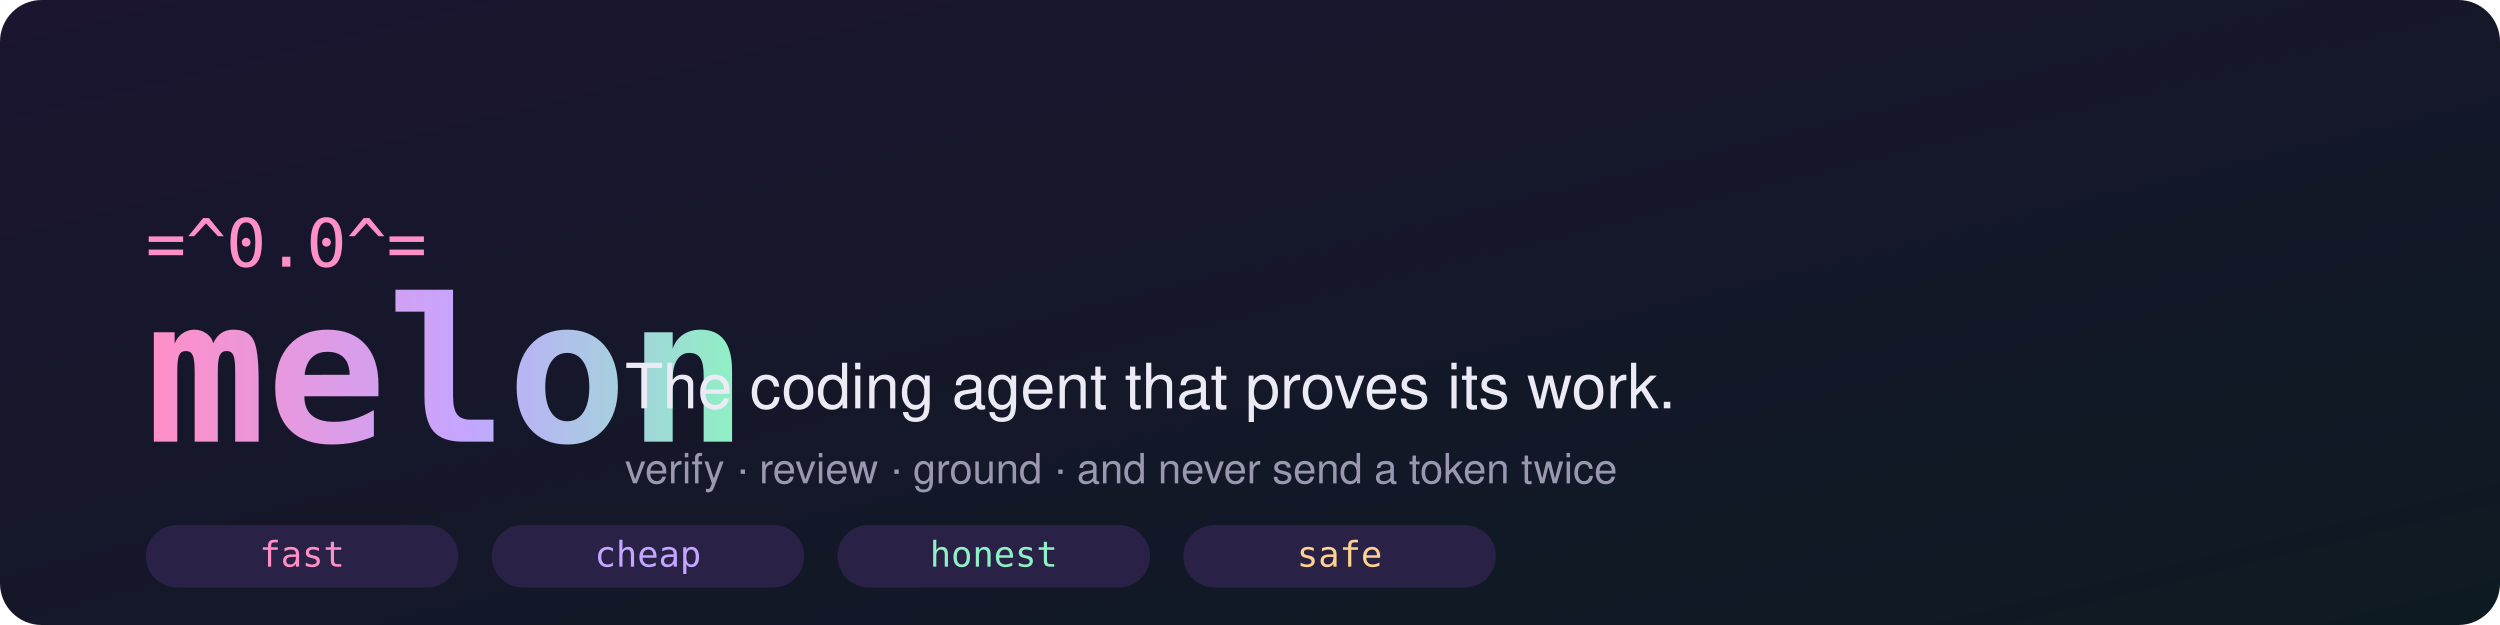
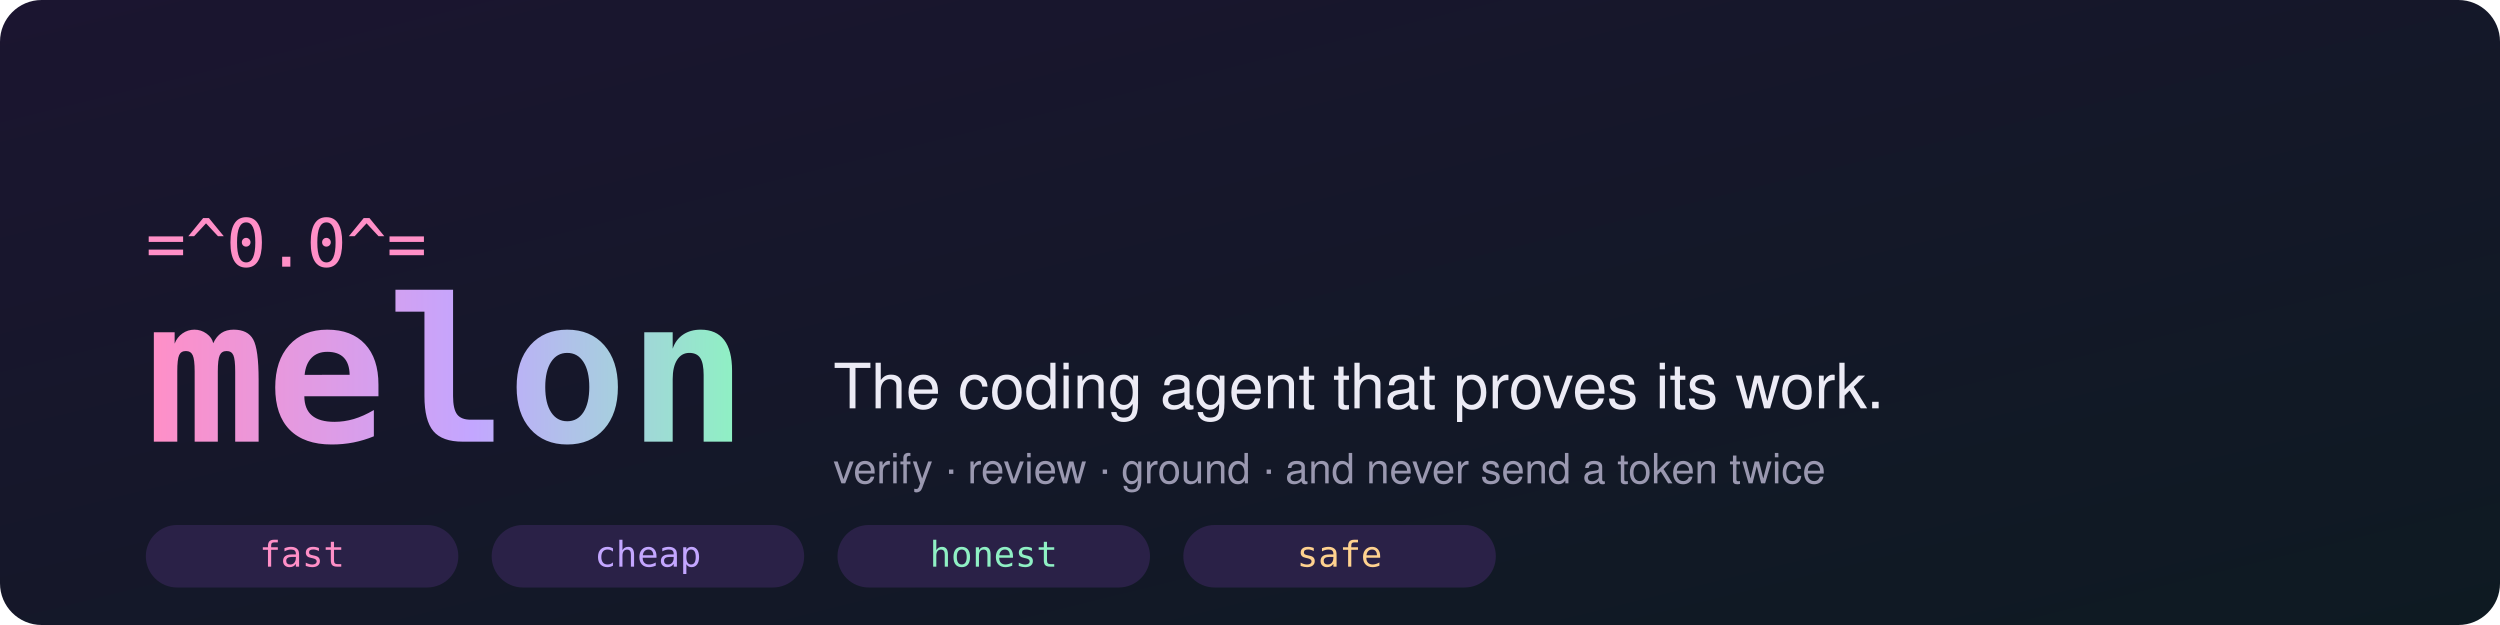
<svg xmlns="http://www.w3.org/2000/svg" width="1200" height="300" viewBox="0 0 1200 300" role="img" aria-label="melon, the coding agent that proves its work">
  <defs>
    <linearGradient id="bg" x1="0" y1="0" x2="1" y2="1">
      <stop offset="0" stop-color="#1b1530" />
      <stop offset="1" stop-color="#0e1a22" />
    </linearGradient>
    <linearGradient id="ink" x1="0" y1="0" x2="1" y2="0">
      <stop offset="0" stop-color="#ff8fc7" />
      <stop offset="0.55" stop-color="#c3a6ff" />
      <stop offset="1" stop-color="#8ff0c4" />
    </linearGradient>
  </defs>
  <rect width="1200" height="300" rx="20" fill="url(#bg)" />
  <text x="70" y="128" font-family="Menlo, Consolas, monospace" font-size="32" fill="#ff8fc7">=^0.0^=</text>
  <text x="70" y="212" font-family="Menlo, Consolas, monospace" font-size="96" font-weight="700" fill="url(#ink)">melon</text>
-   <text x="300" y="196" font-family="-apple-system, Segoe UI, Helvetica, Arial, sans-serif" font-size="30" fill="#ecebf5">The coding agent that proves its work.</text>
-   <text x="300" y="232" font-family="-apple-system, Segoe UI, Helvetica, Arial, sans-serif" font-size="20" fill="#9a98b0">verify · review · ground · and never send a token twice</text>
+   <text x="400" y="196" font-family="-apple-system, Segoe UI, Helvetica, Arial, sans-serif" font-size="30" fill="#ecebf5">The coding agent that proves its work.</text>
+   <text x="400" y="232" font-family="-apple-system, Segoe UI, Helvetica, Arial, sans-serif" font-size="20" fill="#9a98b0">verify · review · ground · and never send a token twice</text>
  <g font-family="Menlo, Consolas, monospace" font-size="17" text-anchor="middle">
    <rect x="70" y="252" width="150" height="30" rx="15" fill="#2a2147" />
    <text x="145" y="272" fill="#ff8fc7">fast</text>
    <rect x="236" y="252" width="150" height="30" rx="15" fill="#2a2147" />
    <text x="311" y="272" fill="#c3a6ff">cheap</text>
    <rect x="402" y="252" width="150" height="30" rx="15" fill="#2a2147" />
    <text x="477" y="272" fill="#8ff0c4">honest</text>
    <rect x="568" y="252" width="150" height="30" rx="15" fill="#2a2147" />
    <text x="643" y="272" fill="#ffd28f">safe</text>
  </g>
</svg>
